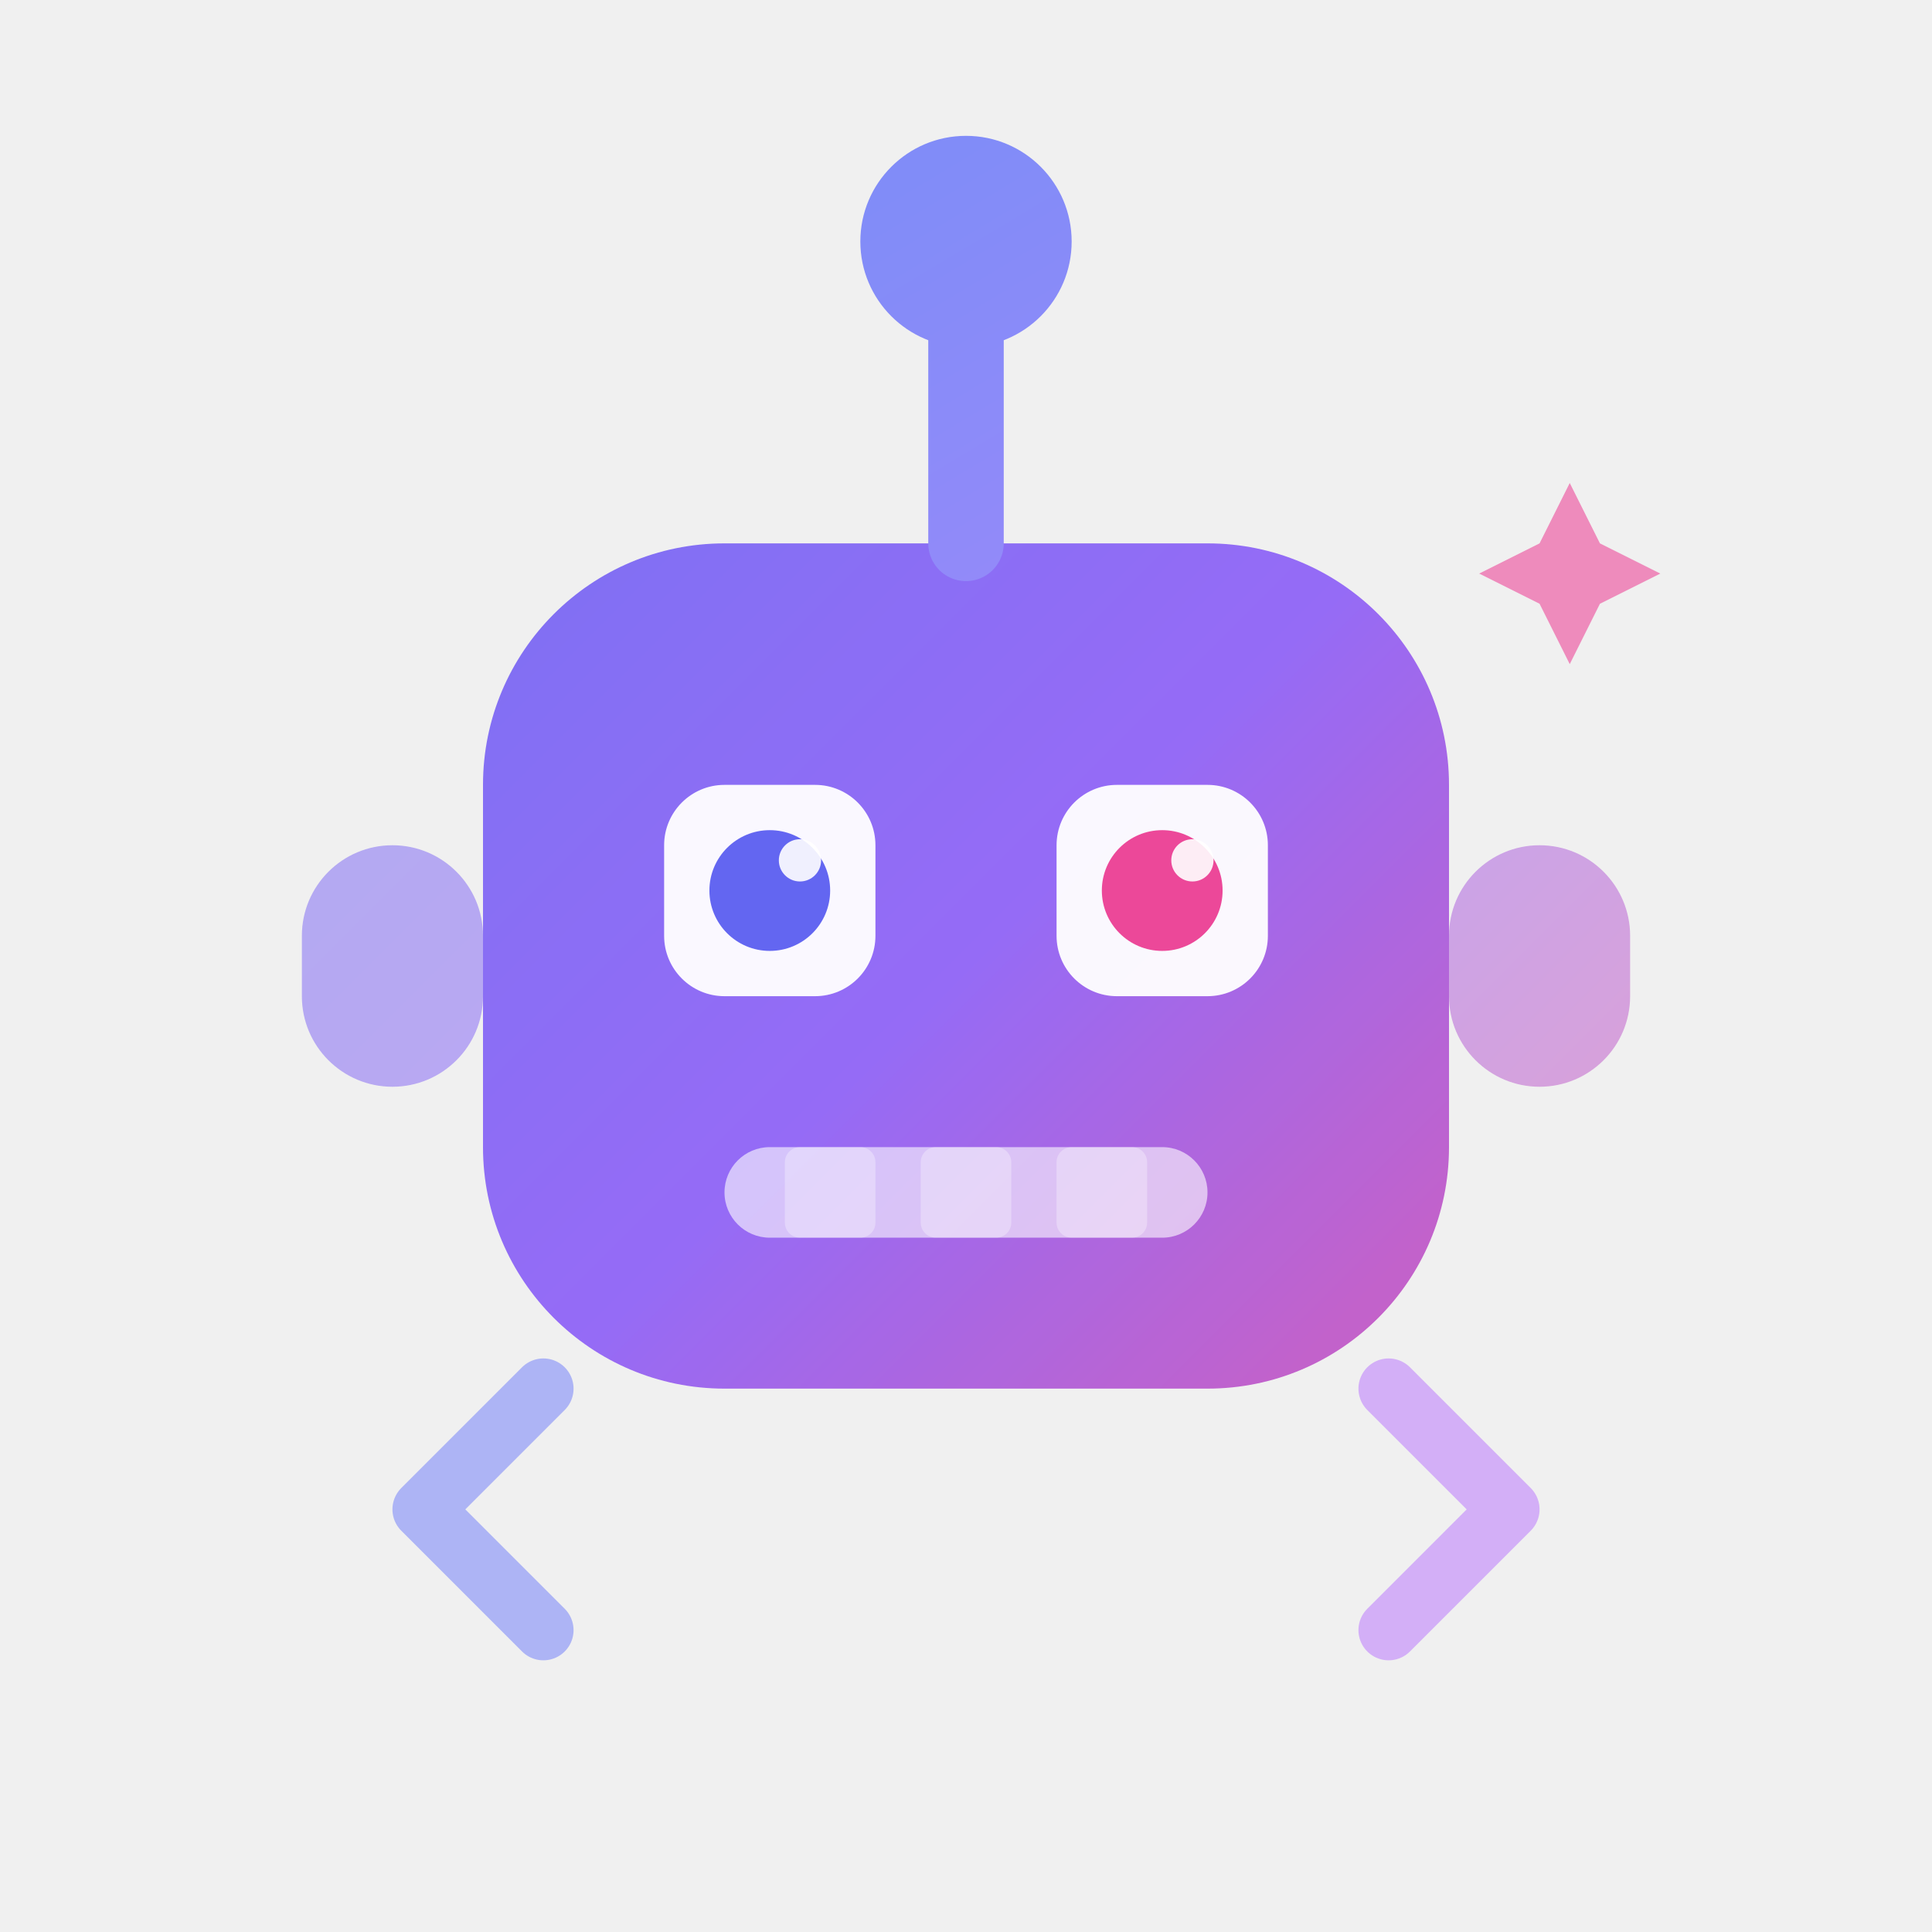
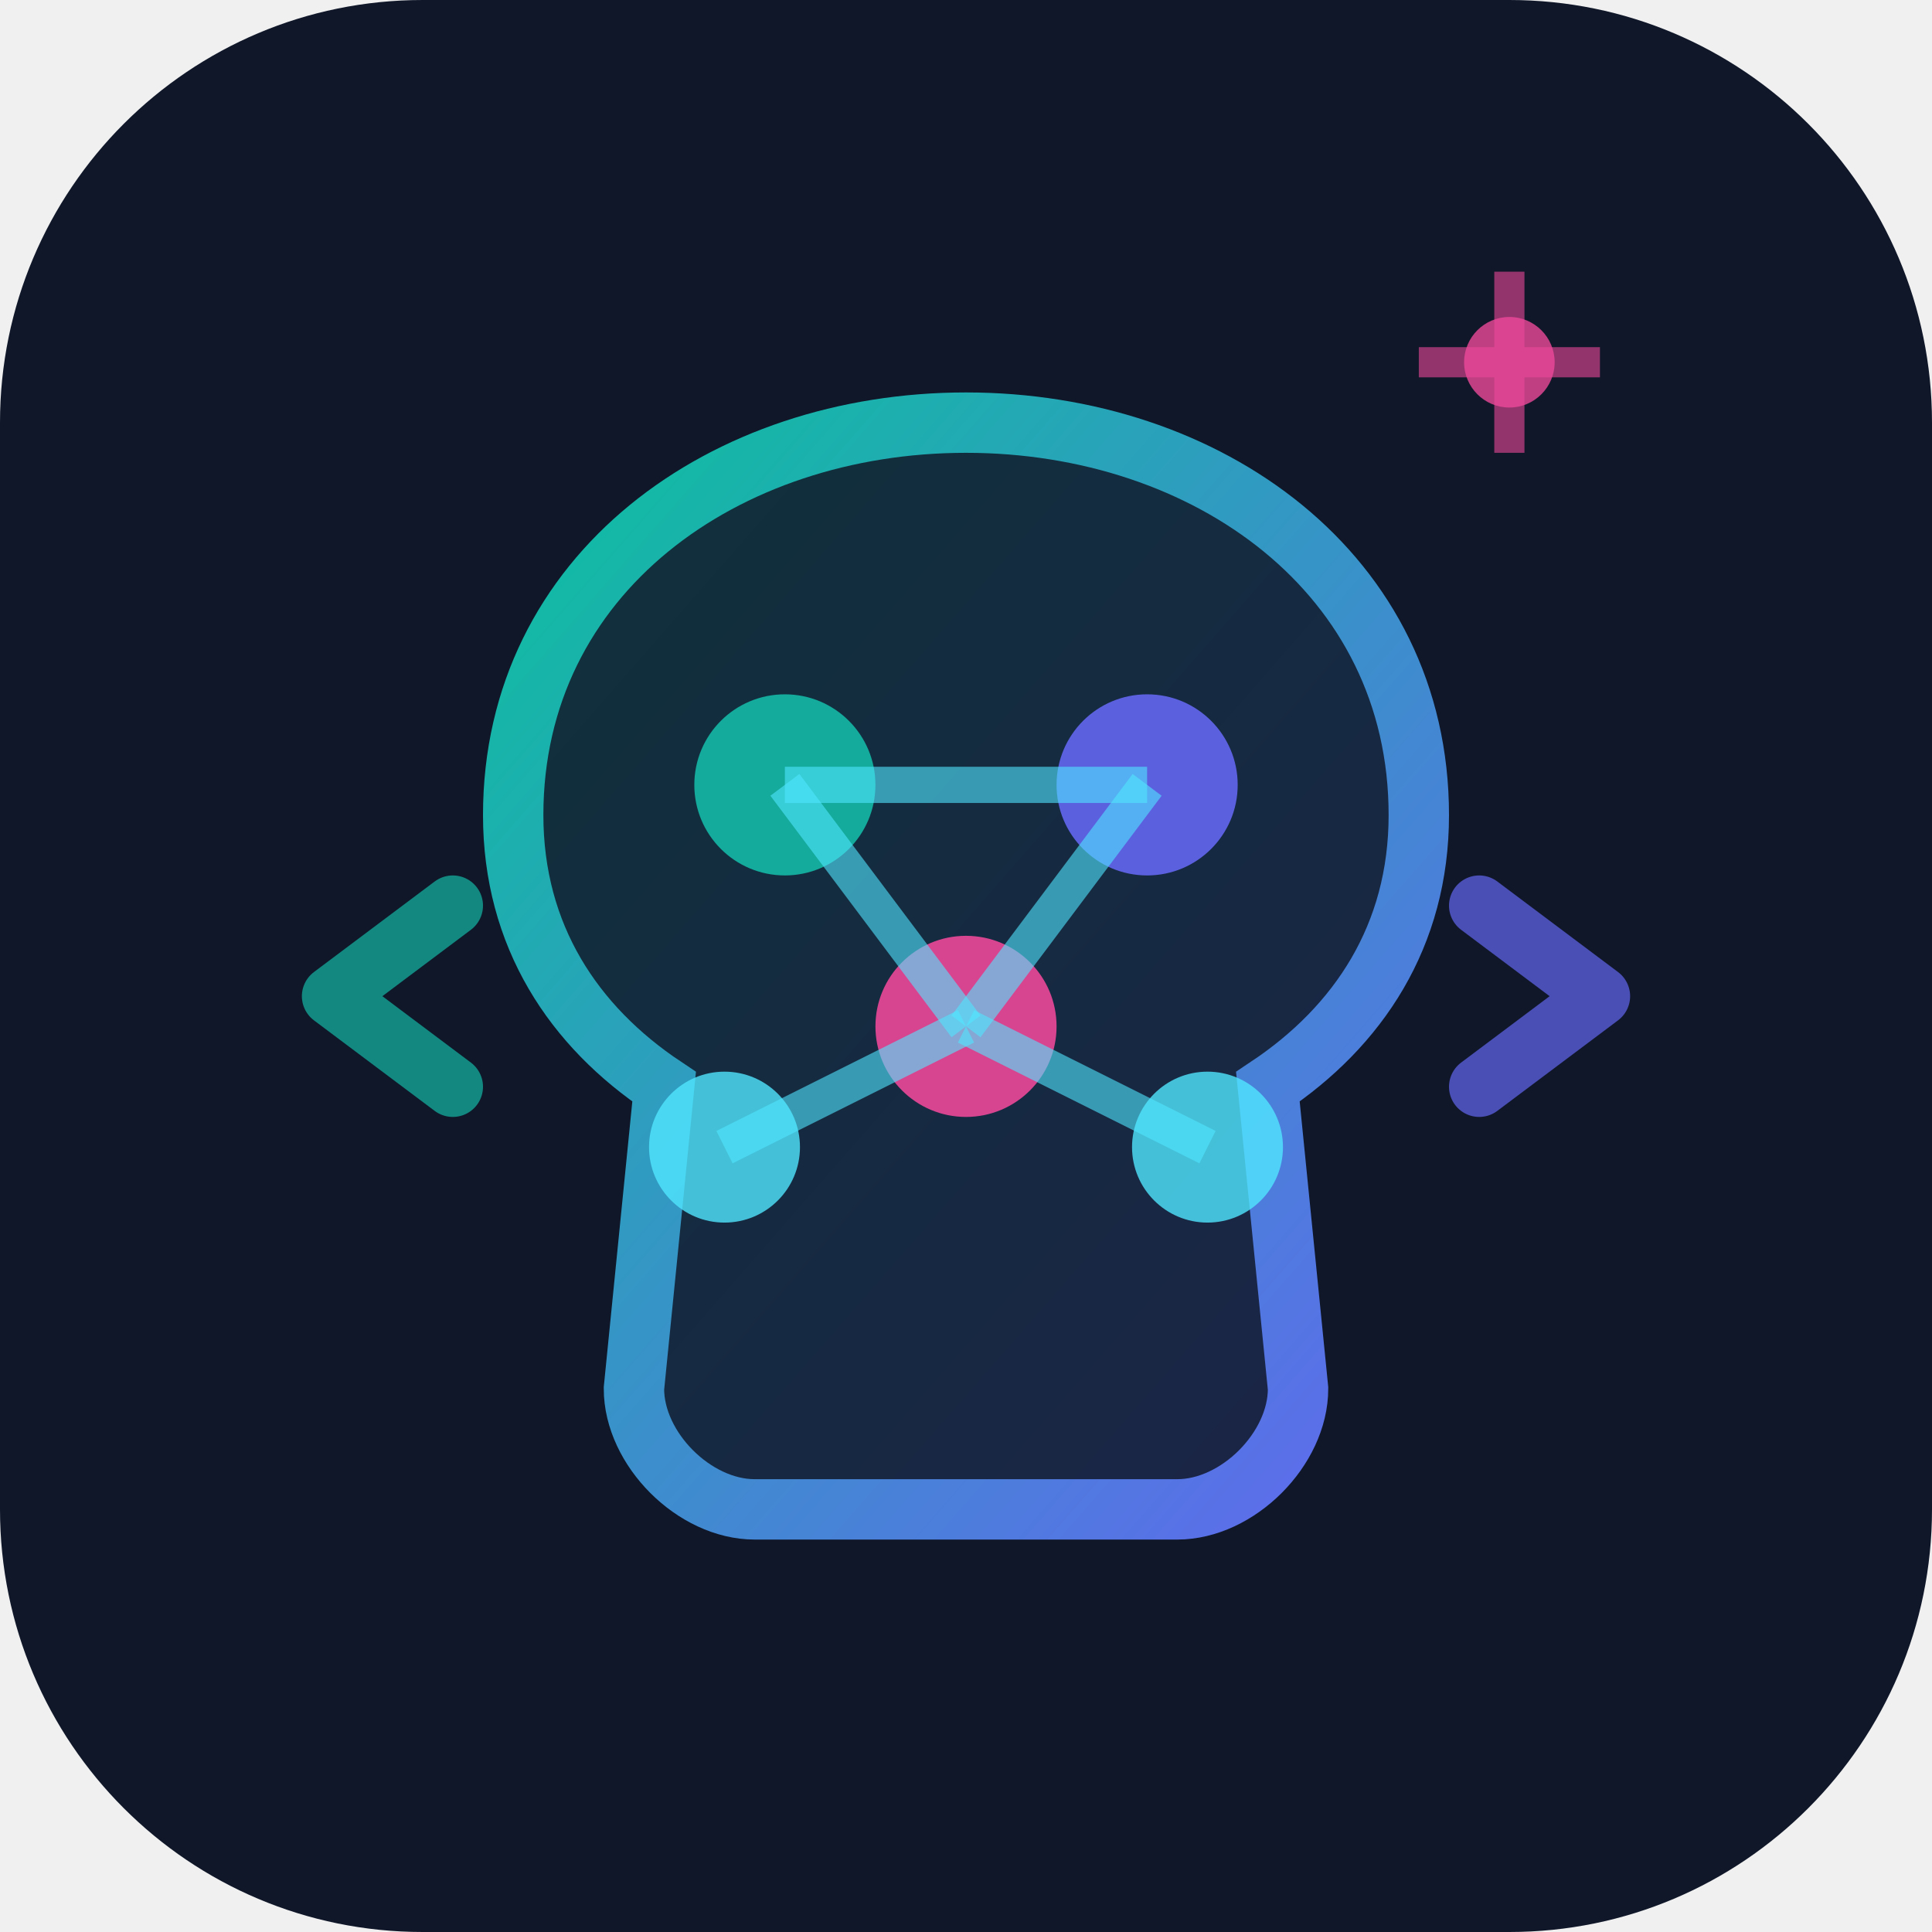
<svg xmlns="http://www.w3.org/2000/svg" viewBox="0 0 64 64" fill="none">
  <defs>
-     <linearGradient id="ca1" x1="8" y1="8" x2="56" y2="56" gradientUnits="userSpaceOnUse">
-       <stop offset="0%" stop-color="#6366f1" />
-       <stop offset="50%" stop-color="#8b5cf6" />
-       <stop offset="100%" stop-color="#ec4899" />
+     <linearGradient id="ca1" x1="0" y1="0" x2="64" y2="64" gradientUnits="userSpaceOnUse">
+       <stop offset="0%" stop-color="#14b8a6" />
+       <stop offset="100%" stop-color="#6366f1" />
    </linearGradient>
-     <linearGradient id="ca2" x1="20" y1="12" x2="44" y2="52" gradientUnits="userSpaceOnUse">
-       <stop offset="0%" stop-color="#818cf8" />
-       <stop offset="100%" stop-color="#c084fc" />
+     <linearGradient id="ca2" x1="16" y1="22" x2="48" y2="50" gradientUnits="userSpaceOnUse">
+       <stop offset="0%" stop-color="#14b8a6" />
+       <stop offset="100%" stop-color="#6366f1" />
    </linearGradient>
  </defs>
-   <rect x="16" y="18" width="32" height="28" rx="8" fill="url(#ca1)" opacity="0.9" />
-   <line x1="32" y1="10" x2="32" y2="18" stroke="url(#ca2)" stroke-width="2.5" stroke-linecap="round" />
-   <circle cx="32" cy="8" r="3.5" fill="url(#ca2)" />
-   <rect x="22" y="26" width="7" height="7" rx="2" fill="white" opacity="0.95" />
-   <rect x="35" y="26" width="7" height="7" rx="2" fill="white" opacity="0.95" />
-   <circle cx="25.5" cy="29.5" r="2" fill="#6366f1" />
-   <circle cx="38.5" cy="29.5" r="2" fill="#ec4899" />
-   <circle cx="26.5" cy="28.5" r="0.7" fill="white" opacity="0.9" />
-   <circle cx="39.5" cy="28.5" r="0.7" fill="white" opacity="0.9" />
-   <rect x="24" y="38" width="16" height="3" rx="1.5" fill="white" opacity="0.6" />
-   <rect x="26" y="38" width="3" height="3" rx="0.5" fill="white" opacity="0.3" />
-   <rect x="30.5" y="38" width="3" height="3" rx="0.5" fill="white" opacity="0.3" />
-   <rect x="35" y="38" width="3" height="3" rx="0.5" fill="white" opacity="0.3" />
-   <rect x="10" y="28" width="6" height="8" rx="3" fill="url(#ca1)" opacity="0.5" />
-   <rect x="48" y="28" width="6" height="8" rx="3" fill="url(#ca1)" opacity="0.5" />
-   <path d="M18 54l-4-4 4-4" stroke="#818cf8" stroke-width="2" stroke-linecap="round" stroke-linejoin="round" opacity="0.6" />
-   <path d="M46 54l4-4-4-4" stroke="#c084fc" stroke-width="2" stroke-linecap="round" stroke-linejoin="round" opacity="0.6" />
-   <path d="M52 16l1 2 2 1-2 1-1 2-1-2-2-1 2-1z" fill="#ec4899" opacity="0.6" />
+   <rect width="64" height="64" rx="14" fill="#0f1729" />
+   <path d="M32 14c-8 0-15 5-15 13 0 4 2 7 5 9l-1 10c0 2 2 4 4 4h14c2 0 4-2 4-4l-1-10c3-2 5-5 5-9 0-8-7-13-15-13z" stroke="url(#ca2)" stroke-width="2" fill="url(#ca2)" fill-opacity="0.15" />
+   <circle cx="26" cy="26" r="3" fill="#14b8a6" opacity="0.9" />
+   <circle cx="38" cy="26" r="3" fill="#6366f1" opacity="0.9" />
+   <circle cx="32" cy="34" r="3" fill="#ec4899" opacity="0.9" />
+   <circle cx="24" cy="38" r="2.5" fill="#50E6FF" opacity="0.8" />
+   <circle cx="40" cy="38" r="2.5" fill="#50E6FF" opacity="0.8" />
+   <line x1="26" y1="26" x2="32" y2="34" stroke="#50E6FF" stroke-width="1.2" opacity="0.6" />
+   <line x1="38" y1="26" x2="32" y2="34" stroke="#50E6FF" stroke-width="1.2" opacity="0.6" />
+   <line x1="26" y1="26" x2="38" y2="26" stroke="#50E6FF" stroke-width="1.2" opacity="0.6" />
+   <line x1="32" y1="34" x2="24" y2="38" stroke="#50E6FF" stroke-width="1.2" opacity="0.6" />
+   <line x1="32" y1="34" x2="40" y2="38" stroke="#50E6FF" stroke-width="1.2" opacity="0.6" />
+   <path d="M15 30l-4 3 4 3" stroke="#14b8a6" stroke-width="2" stroke-linecap="round" stroke-linejoin="round" opacity="0.7" />
+   <path d="M49 30l4 3-4 3" stroke="#6366f1" stroke-width="2" stroke-linecap="round" stroke-linejoin="round" opacity="0.7" />
+   <circle cx="50" cy="12" r="1.5" fill="#ec4899" opacity="0.8" />
+   <path d="M50 9v6M47 12h6" stroke="#ec4899" stroke-width="1" opacity="0.6" />
</svg>
